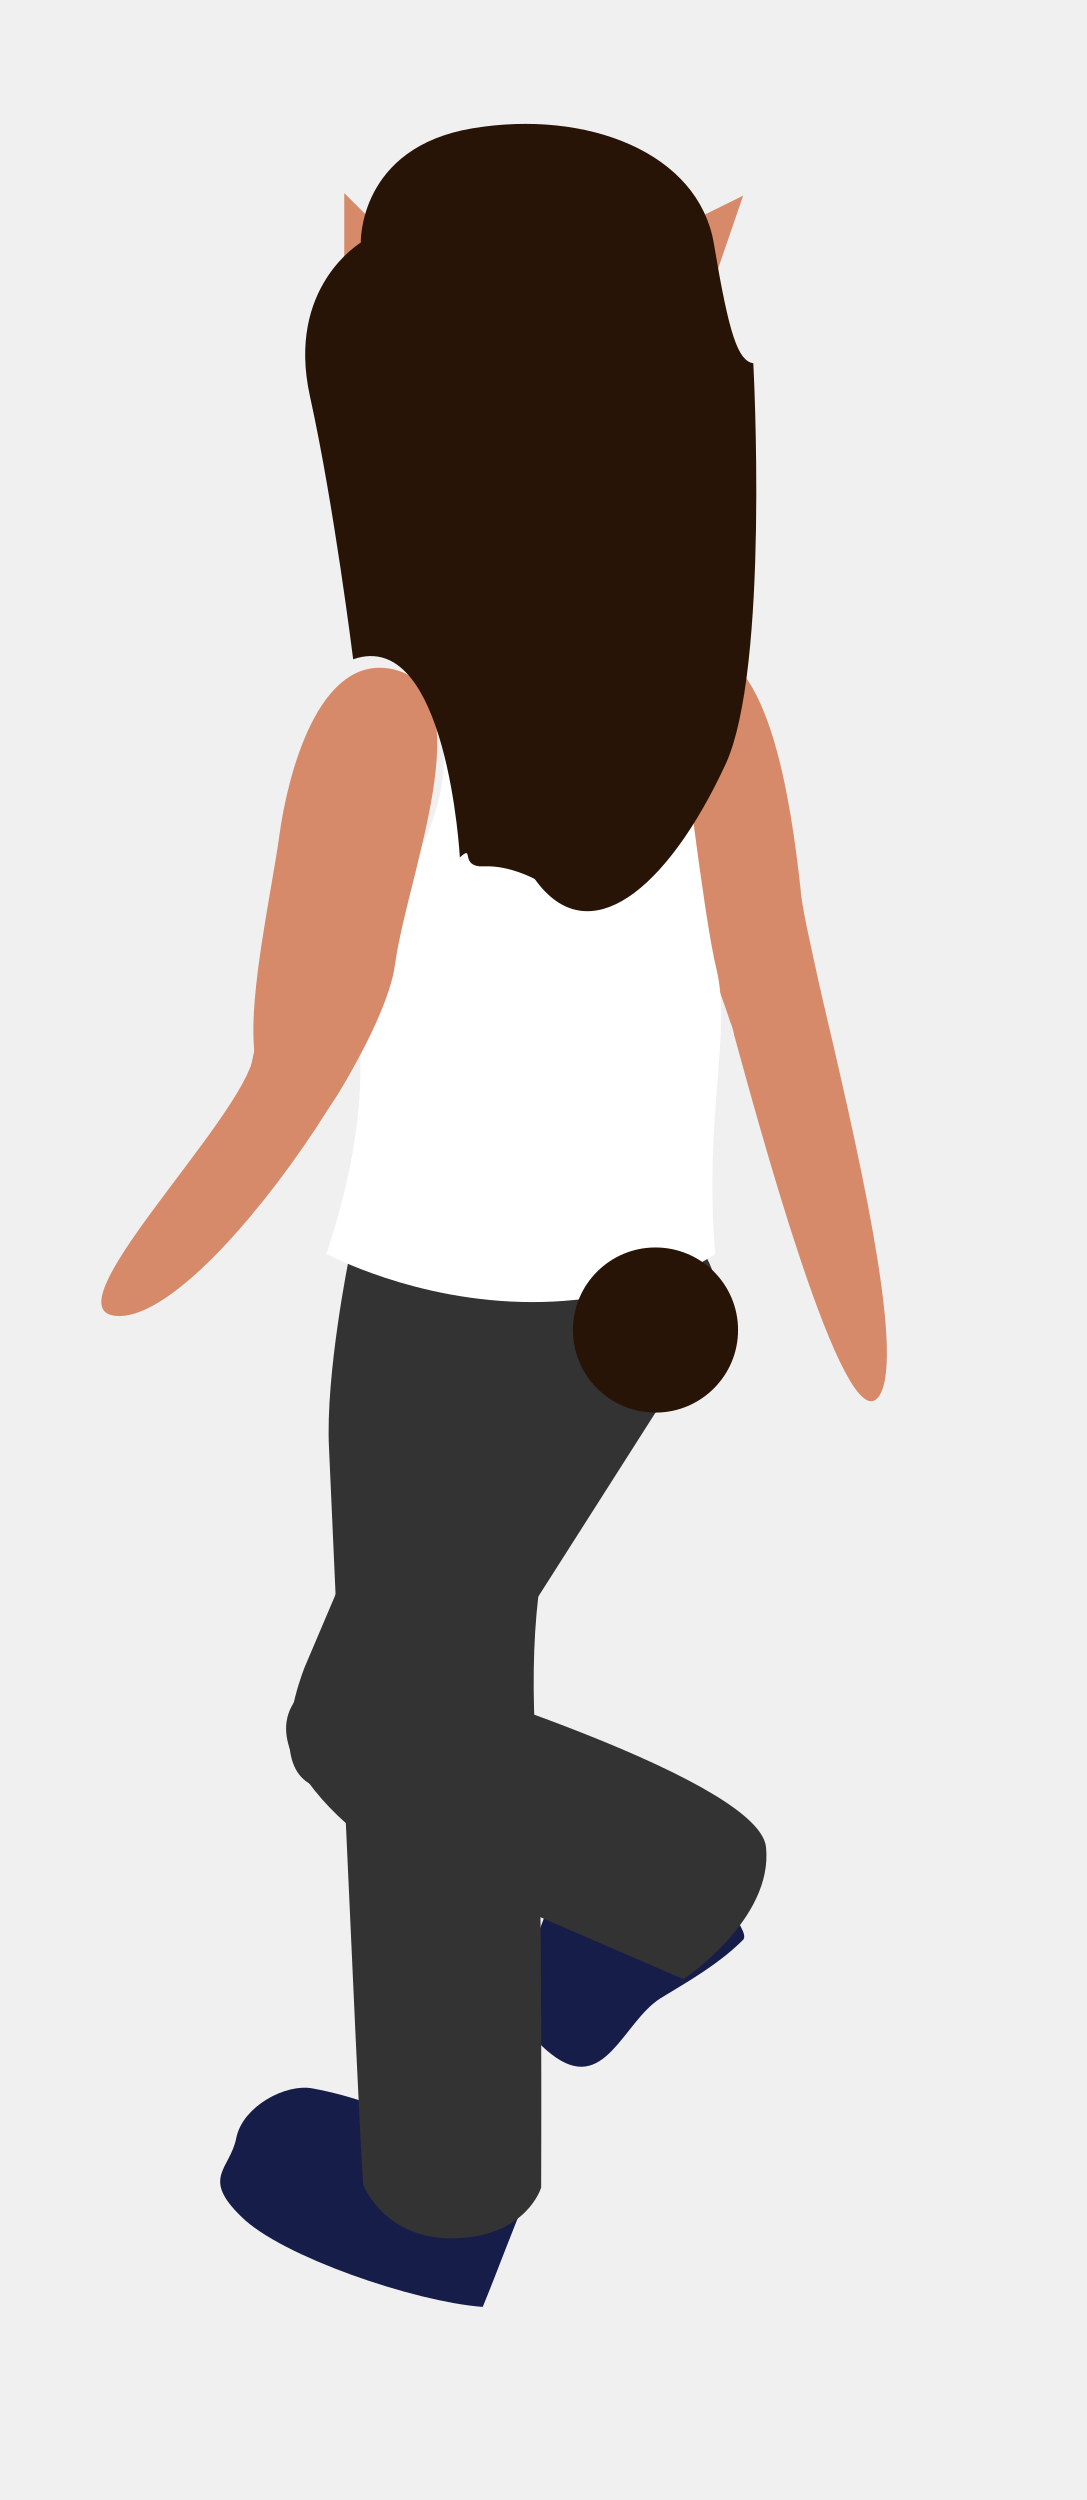
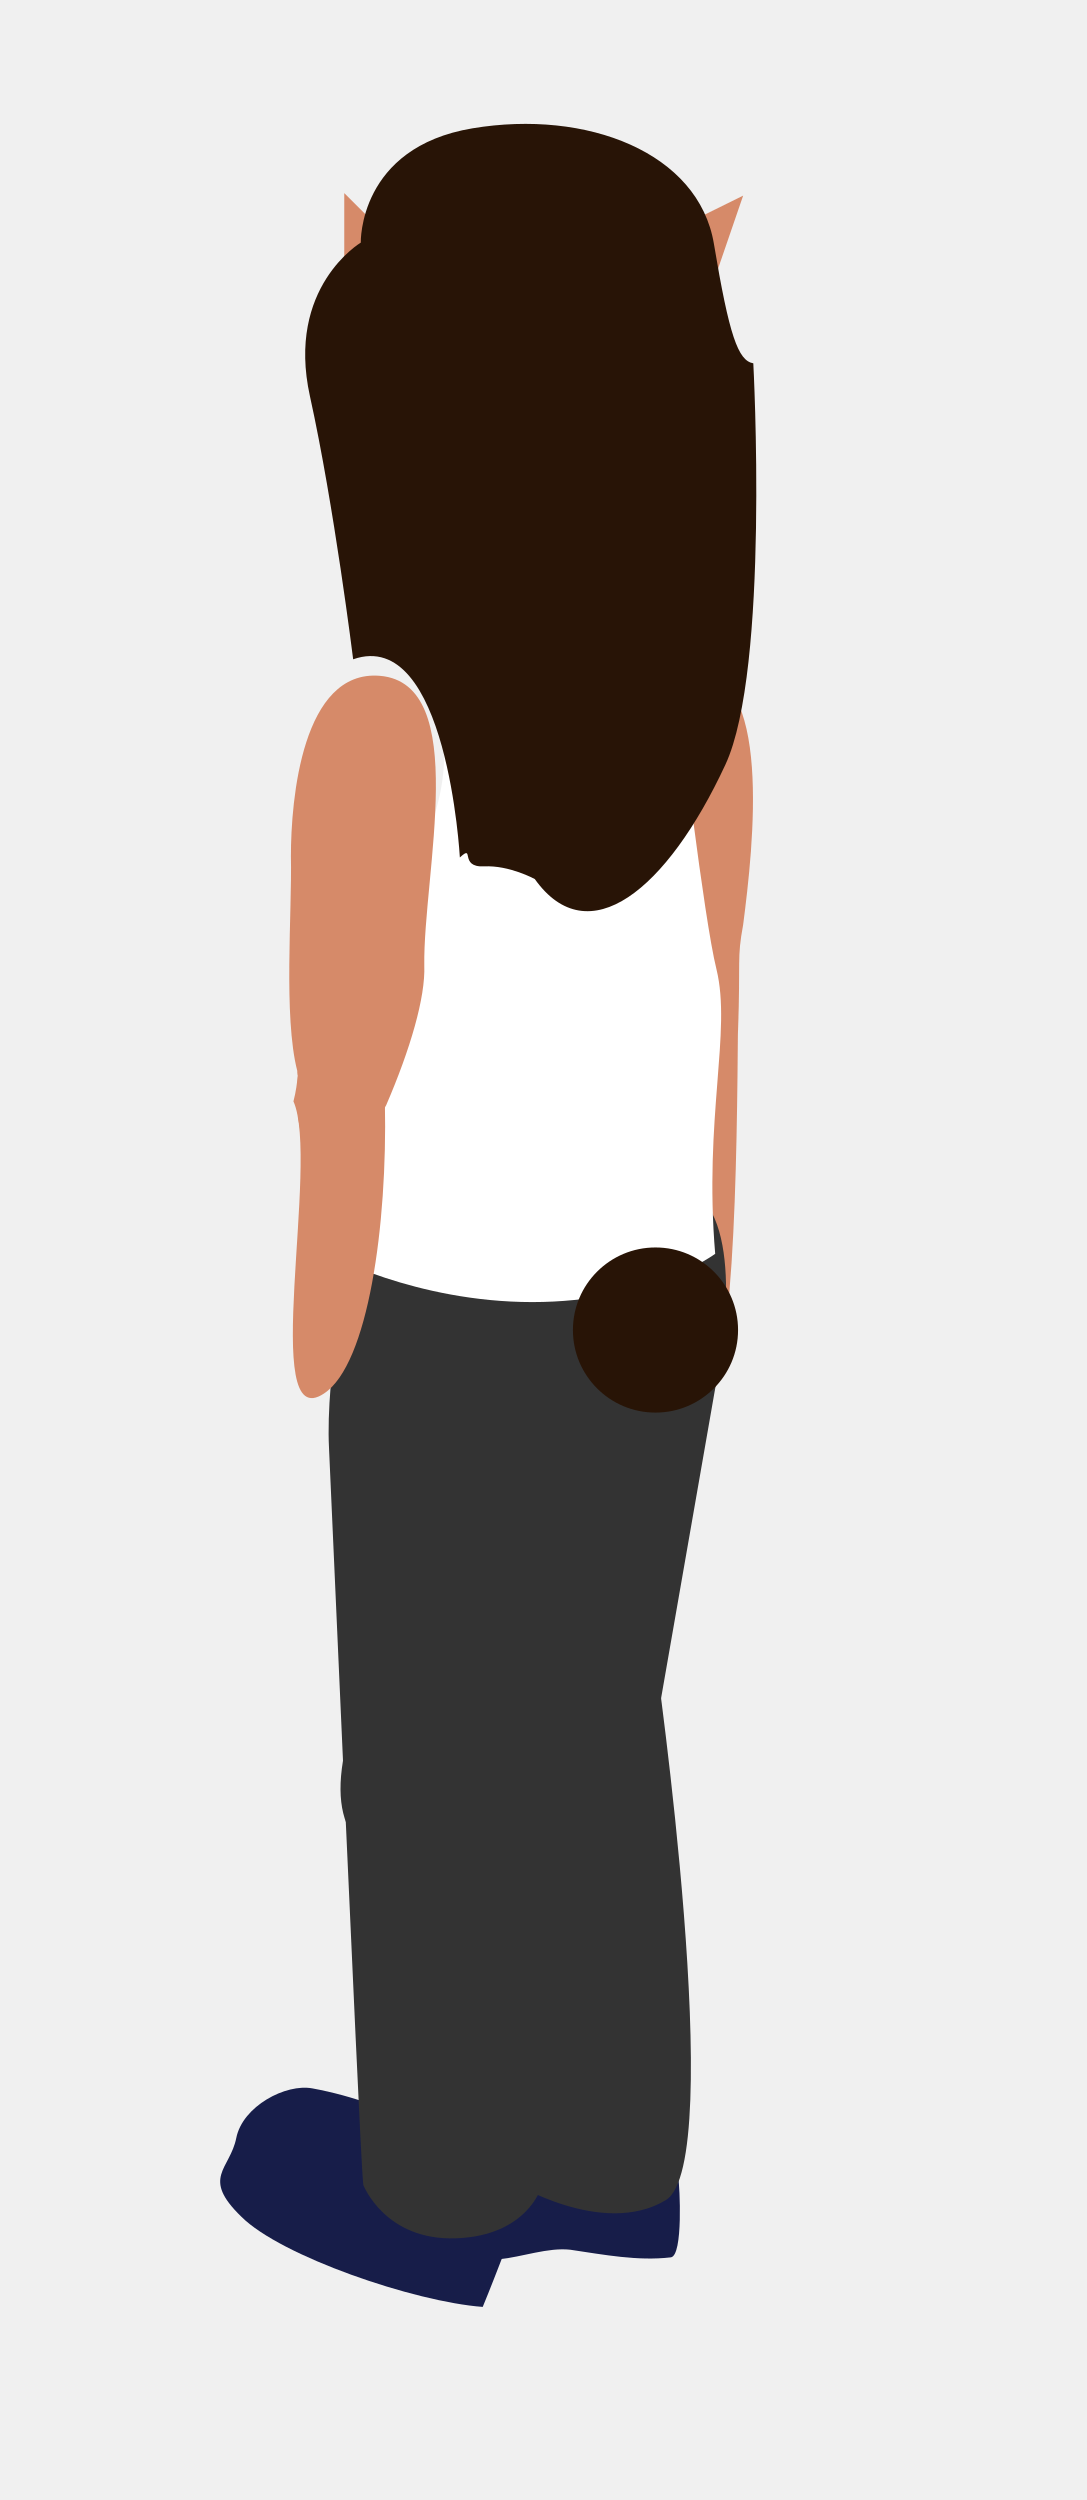
<svg xmlns="http://www.w3.org/2000/svg" version="1.1" id="Layer_1" x="0px" y="0px" viewBox="0 0 85.5 196.8" style="enable-background:new 0 0 85.5 196.8;" xml:space="preserve">
  <style type="text/css">
	.st0{fill:#D68A69;}
	.st1{fill:#171D49;}
	.st2{fill:#333333;}
	.st3{fill:#FFFFFF;}
	.st4{fill:#281406;}
- 
- 
- 	@-webkit-keyframes leg_back_top {
- 	  0% {
- 	      -webkit-transform-origin: 20% 40%;
- 	              transform-origin: 20% 40%;
- 	      -webkit-transform: translate(0%, -10%) rotateZ(0deg);
- 	              transform: translate(0%, -10%) rotateZ(0deg);
- 	  }
- 	  15% {
- 	      -webkit-transform-origin: 20% 40%;
- 	              transform-origin: 20% 40%;
- 	      -webkit-transform: translate(-10%, -10%) rotateZ(-20deg);
- 	              transform: translate(-10%, -10%) rotateZ(-20deg);
- 	  }
- 	  30% {
- 	      -webkit-transform-origin: 20% 40%;
- 	              transform-origin: 20% 40%;
- 	      -webkit-transform: translate(5%, -10%) rotateZ(-20deg);
- 	              transform: translate(5%, -10%) rotateZ(-20deg);
- 	  }
- 	  45% {
- 	      -webkit-transform-origin: 20% 40%;
- 	              transform-origin: 20% 40%;
- 	      -webkit-transform: translate(-10%, 0%) rotateZ(-30deg);
- 	              transform: translate(-10%, 0%) rotateZ(-30deg);
- 	  }
- 	  60% {
- 	      -webkit-transform-origin: 20% 40%;
- 	              transform-origin: 20% 40%;
- 	      -webkit-transform: translate(-10%, 10%) rotateZ(-40deg);
- 	              transform: translate(-10%, 10%) rotateZ(-40deg);
- 	  }
- 	  70% {
- 	      -webkit-transform-origin: 20% 40%;
- 	              transform-origin: 20% 40%;
- 	      -webkit-transform: translate(30%, 10%) rotateZ(-50deg);
- 	              transform: translate(30%, 10%) rotateZ(-50deg);
- 	  }
- 	  80% {
- 	      -webkit-transform-origin: 20% 40%;
- 	              transform-origin: 20% 40%;
- 	      -webkit-transform: translate(30%, 10%) rotateZ(-30deg);
- 	              transform: translate(30%, 10%) rotateZ(-30deg);
- 	  }
- 	}
- 	@keyframes leg_back_top {
- 	  0% {
- 	      -webkit-transform-origin: 20% 40%;
- 	              transform-origin: 20% 40%;
- 	      -webkit-transform: translate(0%, -10%) rotateZ(0deg);
- 	              transform: translate(0%, -10%) rotateZ(0deg);
- 	  }
- 	  15% {
- 	      -webkit-transform-origin: 20% 40%;
- 	              transform-origin: 20% 40%;
- 	      -webkit-transform: translate(-10%, -10%) rotateZ(-20deg);
- 	              transform: translate(-10%, -10%) rotateZ(-20deg);
- 	  }
- 	  30% {
- 	      -webkit-transform-origin: 20% 40%;
- 	              transform-origin: 20% 40%;
- 	      -webkit-transform: translate(5%, -10%) rotateZ(-20deg);
- 	              transform: translate(5%, -10%) rotateZ(-20deg);
- 	  }
- 	  45% {
- 	      -webkit-transform-origin: 20% 40%;
- 	              transform-origin: 20% 40%;
- 	      -webkit-transform: translate(-10%, 0%) rotateZ(-30deg);
- 	              transform: translate(-10%, 0%) rotateZ(-30deg);
- 	  }
- 	  60% {
- 	      -webkit-transform-origin: 20% 40%;
- 	              transform-origin: 20% 40%;
- 	      -webkit-transform: translate(-10%, 10%) rotateZ(-40deg);
- 	              transform: translate(-10%, 10%) rotateZ(-40deg);
- 	  }
- 	  70% {
- 	      -webkit-transform-origin: 20% 40%;
- 	              transform-origin: 20% 40%;
- 	      -webkit-transform: translate(30%, 10%) rotateZ(-50deg);
- 	              transform: translate(30%, 10%) rotateZ(-50deg);
- 	  }
- 	  80% {
- 	      -webkit-transform-origin: 20% 40%;
- 	              transform-origin: 20% 40%;
- 	      -webkit-transform: translate(30%, 10%) rotateZ(-30deg);
- 	              transform: translate(30%, 10%) rotateZ(-30deg);
- 	  }
- 	}
- 	@-webkit-keyframes leg_back_bot {
- 	    0% {
- 	        -webkit-transform-origin: 20% 40%;
- 	                transform-origin: 20% 40%;
- 	        -webkit-transform: translate(-10%, -30%) rotateZ(60deg);
- 	                transform: translate(-10%, -30%) rotateZ(60deg);
- 	    }
- 	    15% {
- 	        -webkit-transform-origin: 20% 40%;
- 	                transform-origin: 20% 40%;
- 	        -webkit-transform: translate(-0%, -40%) rotateZ(70deg);
- 	                transform: translate(-0%, -40%) rotateZ(70deg);
- 	    }
- 	    30% {
- 	        -webkit-transform-origin: 20% 40%;
- 	                transform-origin: 20% 40%;
- 	        -webkit-transform: translate(10%, 0%) rotateZ(60deg);
- 	                transform: translate(10%, 0%) rotateZ(60deg);
- 	    }
- 	    45% {
- 	        -webkit-transform-origin: 20% 40%;
- 	                transform-origin: 20% 40%;
- 	        -webkit-transform: translate(15%, 0%) rotateZ(60deg);
- 	                transform: translate(15%, 0%) rotateZ(60deg);
- 	    }
- 	    60% {
- 	        -webkit-transform-origin: 20% 40%;
- 	                transform-origin: 20% 40%;
- 	        -webkit-transform: translate(20%, 0%) rotateZ(60deg);
- 	                transform: translate(20%, 0%) rotateZ(60deg);
- 	    }
- 	    70% {
- 	        -webkit-transform-origin: 20% 40%;
- 	                transform-origin: 20% 40%;
- 	        -webkit-transform: translate(70%, 0%) rotateZ(30deg);
- 	                transform: translate(70%, 0%) rotateZ(30deg);
- 	    }
- 	    80% {
- 	        -webkit-transform-origin: 20% 40%;
- 	                transform-origin: 20% 40%;
- 	        -webkit-transform: translate(50%, 0%) rotateZ(20deg);
- 	                transform: translate(50%, 0%) rotateZ(20deg);
- 	    }
- 	}
- 	@keyframes leg_back_bot {
- 	    0% {
- 	        -webkit-transform-origin: 20% 40%;
- 	                transform-origin: 20% 40%;
- 	        -webkit-transform: translate(-10%, -30%) rotateZ(60deg);
- 	                transform: translate(-10%, -30%) rotateZ(60deg);
- 	    }
- 	    15% {
- 	        -webkit-transform-origin: 20% 40%;
- 	                transform-origin: 20% 40%;
- 	        -webkit-transform: translate(-0%, -40%) rotateZ(70deg);
- 	                transform: translate(-0%, -40%) rotateZ(70deg);
- 	    }
- 	    30% {
- 	        -webkit-transform-origin: 20% 40%;
- 	                transform-origin: 20% 40%;
- 	        -webkit-transform: translate(10%, 0%) rotateZ(60deg);
- 	                transform: translate(10%, 0%) rotateZ(60deg);
- 	    }
- 	    45% {
- 	        -webkit-transform-origin: 20% 40%;
- 	                transform-origin: 20% 40%;
- 	        -webkit-transform: translate(15%, 0%) rotateZ(60deg);
- 	                transform: translate(15%, 0%) rotateZ(60deg);
- 	    }
- 	    60% {
- 	        -webkit-transform-origin: 20% 40%;
- 	                transform-origin: 20% 40%;
- 	        -webkit-transform: translate(20%, 0%) rotateZ(60deg);
- 	                transform: translate(20%, 0%) rotateZ(60deg);
- 	    }
- 	    70% {
- 	        -webkit-transform-origin: 20% 40%;
- 	                transform-origin: 20% 40%;
- 	        -webkit-transform: translate(70%, 0%) rotateZ(30deg);
- 	                transform: translate(70%, 0%) rotateZ(30deg);
- 	    }
- 	    80% {
- 	        -webkit-transform-origin: 20% 40%;
- 	                transform-origin: 20% 40%;
- 	        -webkit-transform: translate(50%, 0%) rotateZ(20deg);
- 	                transform: translate(50%, 0%) rotateZ(20deg);
- 	    }
- 	}
- 	@-webkit-keyframes foot_back {
- 	  0% {
- 	      -webkit-transform-origin: 20% 40%;
- 	              transform-origin: 20% 40%;
- 	      -webkit-transform: translate(-140%, 30%) rotateZ(10deg);
- 	              transform: translate(-140%, 30%) rotateZ(10deg);
- 	  }
- 	  15% {
- 	      -webkit-transform-origin: 20% 40%;
- 	              transform-origin: 20% 40%;
- 	      -webkit-transform: translate(-105%, 5%) rotateZ(60deg);
- 	              transform: translate(-105%, 5%) rotateZ(60deg);
- 	  }
- 	  30% {
- 	      -webkit-transform-origin: 20% 40%;
- 	              transform-origin: 20% 40%;
- 	      -webkit-transform: translate(-110%, 80%) rotateZ(40deg);
- 	              transform: translate(-110%, 80%) rotateZ(40deg);
- 	  }
- 	  45% {
- 	      -webkit-transform-origin: 20% 40%;
- 	              transform-origin: 20% 40%;
- 	      -webkit-transform: translate(-80%, 80%) rotateZ(40deg);
- 	              transform: translate(-80%, 80%) rotateZ(40deg);
- 	  }
- 	  60% {
- 	      -webkit-transform-origin: 20% 40%;
- 	              transform-origin: 20% 40%;
- 	      -webkit-transform: translate(-60%, 90%) rotateZ(20deg);
- 	              transform: translate(-60%, 90%) rotateZ(20deg);
- 	  }
- 	  70% {
- 	      -webkit-transform-origin: 20% 40%;
- 	              transform-origin: 20% 40%;
- 	      -webkit-transform: translate(150%, 100%) rotateZ(-50deg);
- 	              transform: translate(150%, 100%) rotateZ(-50deg);
- 	  }
- 	  80% {
- 	      -webkit-transform-origin: 20% 40%;
- 	              transform-origin: 20% 40%;
- 	      -webkit-transform: translate(130%, 80%) rotateZ(-60deg);
- 	              transform: translate(130%, 80%) rotateZ(-60deg);
- 	  }
- 	}
- 	@keyframes foot_back {
- 	  0% {
- 	      -webkit-transform-origin: 20% 40%;
- 	              transform-origin: 20% 40%;
- 	      -webkit-transform: translate(-140%, 30%) rotateZ(10deg);
- 	              transform: translate(-140%, 30%) rotateZ(10deg);
- 	  }
- 	  15% {
- 	      -webkit-transform-origin: 20% 40%;
- 	              transform-origin: 20% 40%;
- 	      -webkit-transform: translate(-105%, 5%) rotateZ(60deg);
- 	              transform: translate(-105%, 5%) rotateZ(60deg);
- 	  }
- 	  30% {
- 	      -webkit-transform-origin: 20% 40%;
- 	              transform-origin: 20% 40%;
- 	      -webkit-transform: translate(-110%, 80%) rotateZ(40deg);
- 	              transform: translate(-110%, 80%) rotateZ(40deg);
- 	  }
- 	  45% {
- 	      -webkit-transform-origin: 20% 40%;
- 	              transform-origin: 20% 40%;
- 	      -webkit-transform: translate(-80%, 80%) rotateZ(40deg);
- 	              transform: translate(-80%, 80%) rotateZ(40deg);
- 	  }
- 	  60% {
- 	      -webkit-transform-origin: 20% 40%;
- 	              transform-origin: 20% 40%;
- 	      -webkit-transform: translate(-60%, 90%) rotateZ(20deg);
- 	              transform: translate(-60%, 90%) rotateZ(20deg);
- 	  }
- 	  70% {
- 	      -webkit-transform-origin: 20% 40%;
- 	              transform-origin: 20% 40%;
- 	      -webkit-transform: translate(150%, 100%) rotateZ(-50deg);
- 	              transform: translate(150%, 100%) rotateZ(-50deg);
- 	  }
- 	  80% {
- 	      -webkit-transform-origin: 20% 40%;
- 	              transform-origin: 20% 40%;
- 	      -webkit-transform: translate(130%, 80%) rotateZ(-60deg);
- 	              transform: translate(130%, 80%) rotateZ(-60deg);
- 	  }
- 	}
- 
- 
- 	@-webkit-keyframes leg_front_top {
- 	  0% {
- 	      -webkit-transform-origin: 20% 40%;
- 	              transform-origin: 20% 40%;
- 	      -webkit-transform: translate(0%, 0%) rotateZ(-10deg);
- 	              transform: translate(0%, 0%) rotateZ(-10deg);
- 	  }
- 	  15% {
- 	      -webkit-transform-origin: 20% 40%;
- 	              transform-origin: 20% 40%;
- 	      -webkit-transform: translate(10%, 0%) rotateZ(-10deg);
- 	              transform: translate(10%, 0%) rotateZ(-10deg);
- 	  }
- 	  30% {
- 	      -webkit-transform-origin: 20% 40%;
- 	              transform-origin: 20% 40%;
- 	      -webkit-transform: translate(10%, 0%) rotateZ(-10deg);
- 	              transform: translate(10%, 0%) rotateZ(-10deg);
- 	  }
- 	  45% {
- 	      -webkit-transform-origin: 20% 40%;
- 	              transform-origin: 20% 40%;
- 	      -webkit-transform: translate(-20%, 0%) rotateZ(20deg);
- 	              transform: translate(-20%, 0%) rotateZ(20deg);
- 	  }
- 	  60% {
- 	      -webkit-transform-origin: 20% 40%;
- 	              transform-origin: 20% 40%;
- 	      -webkit-transform: translate(-20%, -10%) rotateZ(30deg);
- 	              transform: translate(-20%, -10%) rotateZ(30deg);
- 	  }
- 	  70% {
- 	      -webkit-transform-origin: 20% 40%;
- 	              transform-origin: 20% 40%;
- 	      -webkit-transform: translate(-0%, -10%) rotateZ(0deg);
- 	              transform: translate(-0%, -10%) rotateZ(0deg);
- 	  }
- 	  80% {
- 	      -webkit-transform-origin: 20% 40%;
- 	              transform-origin: 20% 40%;
- 	      -webkit-transform: translate(-10%, -10%) rotateZ(10deg);
- 	              transform: translate(-10%, -10%) rotateZ(10deg);
- 	  }
- 	}
- 
- 
- 	@keyframes leg_front_top {
- 	  0% {
- 	      -webkit-transform-origin: 20% 40%;
- 	              transform-origin: 20% 40%;
- 	      -webkit-transform: translate(0%, 0%) rotateZ(-10deg);
- 	              transform: translate(0%, 0%) rotateZ(-10deg);
- 	  }
- 	  15% {
- 	      -webkit-transform-origin: 20% 40%;
- 	              transform-origin: 20% 40%;
- 	      -webkit-transform: translate(10%, 0%) rotateZ(-10deg);
- 	              transform: translate(10%, 0%) rotateZ(-10deg);
- 	  }
- 	  30% {
- 	      -webkit-transform-origin: 20% 40%;
- 	              transform-origin: 20% 40%;
- 	      -webkit-transform: translate(10%, 0%) rotateZ(-10deg);
- 	              transform: translate(10%, 0%) rotateZ(-10deg);
- 	  }
- 	  45% {
- 	      -webkit-transform-origin: 20% 40%;
- 	              transform-origin: 20% 40%;
- 	      -webkit-transform: translate(-20%, 0%) rotateZ(20deg);
- 	              transform: translate(-20%, 0%) rotateZ(20deg);
- 	  }
- 	  60% {
- 	      -webkit-transform-origin: 20% 40%;
- 	              transform-origin: 20% 40%;
- 	      -webkit-transform: translate(-20%, -10%) rotateZ(30deg);
- 	              transform: translate(-20%, -10%) rotateZ(30deg);
- 	  }
- 	  70% {
- 	      -webkit-transform-origin: 20% 40%;
- 	              transform-origin: 20% 40%;
- 	      -webkit-transform: translate(-0%, -10%) rotateZ(0deg);
- 	              transform: translate(-0%, -10%) rotateZ(0deg);
- 	  }
- 	  80% {
- 	      -webkit-transform-origin: 20% 40%;
- 	              transform-origin: 20% 40%;
- 	      -webkit-transform: translate(-10%, -10%) rotateZ(10deg);
- 	              transform: translate(-10%, -10%) rotateZ(10deg);
- 	  }
- 	}
- 	@-webkit-keyframes leg_front_bot {
- 
- 	  0% {
- 	      -webkit-transform-origin: 20% 40%;
- 	              transform-origin: 20% 40%;
- 	      -webkit-transform: translate(30%, 0%) rotateZ(-10deg);
- 	              transform: translate(30%, 0%) rotateZ(-10deg);
- 	  }
- 	  15% {
- 	      -webkit-transform-origin: 20% 40%;
- 	              transform-origin: 20% 40%;
- 	      -webkit-transform: translate(80%, 0%) rotateZ(-10deg);
- 	              transform: translate(80%, 0%) rotateZ(-10deg);
- 	  }
- 	  30% {
- 	      -webkit-transform-origin: 20% 40%;
- 	              transform-origin: 20% 40%;
- 	      -webkit-transform: translate(60%, 0%) rotateZ(-10deg);
- 	              transform: translate(60%, 0%) rotateZ(-10deg);
- 	  }
- 	  45% {
- 	      -webkit-transform-origin: 20% 40%;
- 	              transform-origin: 20% 40%;
- 	      -webkit-transform: translate(5%, 10%) rotateZ(-50deg);
- 	              transform: translate(5%, 10%) rotateZ(-50deg);
- 	  }
- 	  60% {
- 	      -webkit-transform-origin: 20% 40%;
- 	              transform-origin: 20% 40%;
- 	      -webkit-transform: translate(-120%, -10%) rotateZ(-10deg);
- 	              transform: translate(-120%, -10%) rotateZ(-10deg);
- 	  }
- 	  70% {
- 	      -webkit-transform-origin: 20% 40%;
- 	              transform-origin: 20% 40%;
- 	      -webkit-transform: translate(-10%, -10%) rotateZ(0deg);
- 	              transform: translate(-10%, -10%) rotateZ(0deg);
- 	  }
- 	  80% {
- 	      -webkit-transform-origin: 20% 40%;
- 	              transform-origin: 20% 40%;
- 	      -webkit-transform: translate(-40%, 0%) rotateZ(-10deg);
- 	              transform: translate(-40%, 0%) rotateZ(-10deg);
- 	  }
- 	}
- 	@keyframes leg_front_bot {
- 
- 	  0% {
- 	      -webkit-transform-origin: 20% 40%;
- 	              transform-origin: 20% 40%;
- 	      -webkit-transform: translate(30%, 0%) rotateZ(-10deg);
- 	              transform: translate(30%, 0%) rotateZ(-10deg);
- 	  }
- 	  15% {
- 	      -webkit-transform-origin: 20% 40%;
- 	              transform-origin: 20% 40%;
- 	      -webkit-transform: translate(80%, 0%) rotateZ(-10deg);
- 	              transform: translate(80%, 0%) rotateZ(-10deg);
- 	  }
- 	  30% {
- 	      -webkit-transform-origin: 20% 40%;
- 	              transform-origin: 20% 40%;
- 	      -webkit-transform: translate(60%, 0%) rotateZ(-10deg);
- 	              transform: translate(60%, 0%) rotateZ(-10deg);
- 	  }
- 	  45% {
- 	      -webkit-transform-origin: 20% 40%;
- 	              transform-origin: 20% 40%;
- 	      -webkit-transform: translate(5%, 10%) rotateZ(-50deg);
- 	              transform: translate(5%, 10%) rotateZ(-50deg);
- 	  }
- 	  60% {
- 	      -webkit-transform-origin: 20% 40%;
- 	              transform-origin: 20% 40%;
- 	      -webkit-transform: translate(-120%, -10%) rotateZ(-10deg);
- 	              transform: translate(-120%, -10%) rotateZ(-10deg);
- 	  }
- 	  70% {
- 	      -webkit-transform-origin: 20% 40%;
- 	              transform-origin: 20% 40%;
- 	      -webkit-transform: translate(-10%, -10%) rotateZ(0deg);
- 	              transform: translate(-10%, -10%) rotateZ(0deg);
- 	  }
- 	  80% {
- 	      -webkit-transform-origin: 20% 40%;
- 	              transform-origin: 20% 40%;
- 	      -webkit-transform: translate(-40%, 0%) rotateZ(-10deg);
- 	              transform: translate(-40%, 0%) rotateZ(-10deg);
- 	  }
- 	}
- 
- 	@-webkit-keyframes foot_front {
- 	  0% {
- 	      -webkit-transform-origin: 20% 40%;
- 	              transform-origin: 20% 40%;
- 	      -webkit-transform: translate(20%, 0%) rotateZ(-10deg);
- 	              transform: translate(20%, 0%) rotateZ(-10deg);
- 	  }
- 	  15% {
- 	      -webkit-transform-origin: 20% 40%;
- 	              transform-origin: 20% 40%;
- 	      -webkit-transform: translate(60%, 0%) rotateZ(-10deg);
- 	              transform: translate(60%, 0%) rotateZ(-10deg);
- 	  }
- 	  30% {
- 	      -webkit-transform-origin: 20% 40%;
- 	              transform-origin: 20% 40%;
- 	      -webkit-transform: translate(50%, 30%) rotateZ(-40deg);
- 	              transform: translate(50%, 30%) rotateZ(-40deg);
- 	  }
- 	  45% {
- 	      -webkit-transform-origin: 20% 40%;
- 	              transform-origin: 20% 40%;
- 	      -webkit-transform: translate(80%, -10%) rotateZ(-60deg);
- 	              transform: translate(80%, -10%) rotateZ(-60deg);
- 	  }
- 	  60% {
- 	      -webkit-transform-origin: 20% 40%;
- 	              transform-origin: 20% 40%;
- 	      -webkit-transform: translate(-70%, -10%) rotateZ(-20deg);
- 	              transform: translate(-70%, -10%) rotateZ(-20deg);
- 	  }
- 	  70% {
- 	      -webkit-transform-origin: 20% 40%;
- 	              transform-origin: 20% 40%;
- 	      -webkit-transform: translate(-10%, -40%) rotateZ(20deg);
- 	              transform: translate(-10%, -40%) rotateZ(20deg);
- 	  }
- 	  80% {
- 	      -webkit-transform-origin: 20% 40%;
- 	              transform-origin: 20% 40%;
- 	      -webkit-transform: translate(-10%, -10%) rotateZ(-20deg);
- 	              transform: translate(-10%, -10%) rotateZ(-20deg);
- 	  }
- 	}
- 
- 	@keyframes foot_front {
- 	  0% {
- 	      -webkit-transform-origin: 20% 40%;
- 	              transform-origin: 20% 40%;
- 	      -webkit-transform: translate(20%, 0%) rotateZ(-10deg);
- 	              transform: translate(20%, 0%) rotateZ(-10deg);
- 	  }
- 	  15% {
- 	      -webkit-transform-origin: 20% 40%;
- 	              transform-origin: 20% 40%;
- 	      -webkit-transform: translate(60%, 0%) rotateZ(-10deg);
- 	              transform: translate(60%, 0%) rotateZ(-10deg);
- 	  }
- 	  30% {
- 	      -webkit-transform-origin: 20% 40%;
- 	              transform-origin: 20% 40%;
- 	      -webkit-transform: translate(50%, 30%) rotateZ(-40deg);
- 	              transform: translate(50%, 30%) rotateZ(-40deg);
- 	  }
- 	  45% {
- 	      -webkit-transform-origin: 20% 40%;
- 	              transform-origin: 20% 40%;
- 	      -webkit-transform: translate(80%, -10%) rotateZ(-60deg);
- 	              transform: translate(80%, -10%) rotateZ(-60deg);
- 	  }
- 	  60% {
- 	      -webkit-transform-origin: 20% 40%;
- 	              transform-origin: 20% 40%;
- 	      -webkit-transform: translate(-70%, -10%) rotateZ(-20deg);
- 	              transform: translate(-70%, -10%) rotateZ(-20deg);
- 	  }
- 	  70% {
- 	      -webkit-transform-origin: 20% 40%;
- 	              transform-origin: 20% 40%;
- 	      -webkit-transform: translate(-10%, -40%) rotateZ(20deg);
- 	              transform: translate(-10%, -40%) rotateZ(20deg);
- 	  }
- 	  80% {
- 	      -webkit-transform-origin: 20% 40%;
- 	              transform-origin: 20% 40%;
- 	      -webkit-transform: translate(-10%, -10%) rotateZ(-20deg);
- 	              transform: translate(-10%, -10%) rotateZ(-20deg);
- 	  }
- 	}
- 
- 
- 	@-webkit-keyframes arm_back_top {
- 	  0% {
- 	      -webkit-transform-origin: 20% 40%;
- 	              transform-origin: 20% 40%;
- 	      -webkit-transform: translate(0%, 0%) rotateZ(0deg);
- 	              transform: translate(0%, 0%) rotateZ(0deg);
- 	  }
- 	  45% {
- 	      -webkit-transform-origin: 20% 40%;
- 	              transform-origin: 20% 40%;
- 	      -webkit-transform: translate(-20%, 0%) rotateZ(20deg);
- 	              transform: translate(-20%, 0%) rotateZ(20deg);
- 	  }
- 	}
- 
- 
- 	@keyframes arm_back_top {
- 	  0% {
- 	      -webkit-transform-origin: 20% 40%;
- 	              transform-origin: 20% 40%;
- 	      -webkit-transform: translate(0%, 0%) rotateZ(0deg);
- 	              transform: translate(0%, 0%) rotateZ(0deg);
- 	  }
- 	  45% {
- 	      -webkit-transform-origin: 20% 40%;
- 	              transform-origin: 20% 40%;
- 	      -webkit-transform: translate(-20%, 0%) rotateZ(20deg);
- 	              transform: translate(-20%, 0%) rotateZ(20deg);
- 	  }
- 	}
- 
- 	@-webkit-keyframes arm_back_bot {
- 	  0% {
- 	      -webkit-transform-origin: 20% 40%;
- 	              transform-origin: 20% 40%;
- 	      -webkit-transform: translate(0%, 0%) rotateZ(0deg);
- 	              transform: translate(0%, 0%) rotateZ(0deg);
- 	  }
- 	    45% {
- 	        -webkit-transform-origin: 20% 40%;
- 	                transform-origin: 20% 40%;
- 	        -webkit-transform: translate(-120%, 0%) rotateZ(30deg);
- 	                transform: translate(-120%, 0%) rotateZ(30deg);
- 	    }
- 	}
- 
- 	@keyframes arm_back_bot {
- 	  0% {
- 	      -webkit-transform-origin: 20% 40%;
- 	              transform-origin: 20% 40%;
- 	      -webkit-transform: translate(0%, 0%) rotateZ(0deg);
- 	              transform: translate(0%, 0%) rotateZ(0deg);
- 	  }
- 	    45% {
- 	        -webkit-transform-origin: 20% 40%;
- 	                transform-origin: 20% 40%;
- 	        -webkit-transform: translate(-120%, 0%) rotateZ(30deg);
- 	                transform: translate(-120%, 0%) rotateZ(30deg);
- 	    }
- 	}
- 
- 	@-webkit-keyframes arm_front_top {
- 	  0% {
- 	      -webkit-transform-origin: 20% 40%;
- 	              transform-origin: 20% 40%;
- 	      -webkit-transform: translate(0%, 0%) rotateZ(-0deg);
- 	              transform: translate(0%, 0%) rotateZ(-0deg);
- 	  }
- 	  45% {
- 	      -webkit-transform-origin: 20% 40%;
- 	              transform-origin: 20% 40%;
- 	      -webkit-transform: translate(15%, 5%) rotateZ(-20deg);
- 	              transform: translate(15%, 5%) rotateZ(-20deg);
- 	  }
- 	}
- 
- 	@keyframes arm_front_top {
- 	  0% {
- 	      -webkit-transform-origin: 20% 40%;
- 	              transform-origin: 20% 40%;
- 	      -webkit-transform: translate(0%, 0%) rotateZ(-0deg);
- 	              transform: translate(0%, 0%) rotateZ(-0deg);
- 	  }
- 	  45% {
- 	      -webkit-transform-origin: 20% 40%;
- 	              transform-origin: 20% 40%;
- 	      -webkit-transform: translate(15%, 5%) rotateZ(-20deg);
- 	              transform: translate(15%, 5%) rotateZ(-20deg);
- 	  }
- 	}
- 
- 	@-webkit-keyframes arm_front_bot {
- 	  0% {
- 	      -webkit-transform-origin: 20% 40%;
- 	              transform-origin: 20% 40%;
- 	      -webkit-transform: translate(0%, 0%) rotateZ(0deg);
- 	              transform: translate(0%, 0%) rotateZ(0deg);
- 	  }
- 	  45% {
- 	      -webkit-transform-origin: 20% 40%;
- 	              transform-origin: 20% 40%;
- 	      -webkit-transform: translate(70%, 30%) rotateZ(-50deg);
- 	              transform: translate(70%, 30%) rotateZ(-50deg);
- 	  }
- 	}
- 
- 	@keyframes arm_front_bot {
- 	  0% {
- 	      -webkit-transform-origin: 20% 40%;
- 	              transform-origin: 20% 40%;
- 	      -webkit-transform: translate(0%, 0%) rotateZ(0deg);
- 	              transform: translate(0%, 0%) rotateZ(0deg);
- 	  }
- 	  45% {
- 	      -webkit-transform-origin: 20% 40%;
- 	              transform-origin: 20% 40%;
- 	      -webkit-transform: translate(70%, 30%) rotateZ(-50deg);
- 	              transform: translate(70%, 30%) rotateZ(-50deg);
- 	  }
- 	}
- 
- 	@-webkit-keyframes tail {
- 	  0% {
- 	      -webkit-transform-origin: 20% 40%;
- 	              transform-origin: 20% 40%;
- 	      -webkit-transform: translate(0%, 0%) rotateZ(0deg);
- 	              transform: translate(0%, 0%) rotateZ(0deg);
- 	  }
- 	  50% {
- 	      -webkit-transform-origin: 20% 40%;
- 	              transform-origin: 20% 40%;
- 	      -webkit-transform: translate(-20%, 0%) rotateZ(0deg);
- 	              transform: translate(-20%, 0%) rotateZ(0deg);
- 	  }
- 	}
- 
- 	@keyframes tail {
- 	  0% {
- 	      -webkit-transform-origin: 20% 40%;
- 	              transform-origin: 20% 40%;
- 	      -webkit-transform: translate(0%, 0%) rotateZ(0deg);
- 	              transform: translate(0%, 0%) rotateZ(0deg);
- 	  }
- 	  50% {
- 	      -webkit-transform-origin: 20% 40%;
- 	              transform-origin: 20% 40%;
- 	      -webkit-transform: translate(-20%, 0%) rotateZ(0deg);
- 	              transform: translate(-20%, 0%) rotateZ(0deg);
- 	  }
- 	}
- 
- 
- 
- 
- 
- 
- 
- 
- 
- 	#foot_x5F_front {
- 	  -webkit-animation : foot_front 1.5s linear infinite;
- 	          animation : foot_front 1.5s linear infinite;
- 	}
- 	#foot_x5F_back {
- 	  -webkit-animation : foot_back 1.5s linear infinite;
- 	          animation : foot_back 1.5s linear infinite;
- 	}
- 	#leg_x5F_back_x5F_top {
- 	  -webkit-animation : leg_back_top 1.5s linear infinite;
- 	          animation : leg_back_top 1.5s linear infinite;
- 	}
- 	#leg_x5F_back_x5F_bot{
- 	  -webkit-animation : leg_back_bot 1.5s linear infinite;
- 	          animation : leg_back_bot 1.5s linear infinite;
- 	}
- 	#leg_x5F_front_x5F_bot{
- 	  -webkit-animation : leg_front_bot 1.5s linear infinite;
- 	          animation : leg_front_bot 1.5s linear infinite;
- 	}
- 	#leg_x5F_front_x5F_top{
- 	  -webkit-animation : leg_front_top 1.5s linear infinite;
- 	          animation : leg_front_top 1.5s linear infinite;
- 	}
- 	#arm_x5F_back_x5F_top {
- 	  -webkit-animation : arm_back_top 1.5s linear infinite;
- 	          animation : arm_back_top 1.5s linear infinite;
- 	}
- 	#arm_x5F_back_x5F_bot {
- 	  -webkit-animation : arm_back_bot 1.5s linear infinite;
- 	          animation : arm_back_bot 1.5s linear infinite;
- 	}
- 	#arm_x5F_front_x5F_top {
- 	  -webkit-animation : arm_front_top 1.5s linear infinite;
- 	          animation : arm_front_top 1.5s linear infinite;
- 	}
- 	#arm_x5F_front_x5F_bot {
- 	  -webkit-animation : arm_front_bot 1.5s linear infinite;
- 	          animation : arm_front_bot 1.5s linear infinite;
- 	}
- 	#tail {
- 	  -webkit-animation : tail 1.5s linear infinite;
- 	          animation : tail 1.5s linear infinite;
- 	}
</style>
  <g id="Layer_1_1_">
    <g id="left">
      <g id="_x30_0_2_">
        <polyline class="st0" points="27.1,15.2 27.1,24.2 32.1,20.2    " />
        <polyline class="st0" points="58.5,15.4 50.4,19.4 56.2,22.1    " />
-         <path id="arm_x5F_back_x5F_top" class="st0" d="M64.6,78c-0.8-3.7-1.5-6.6-1.6-8.2c-0.7-6.2-2.5-20.2-8.8-18.5     c-5.3,1.4-3.1,9.6-2,14.8c0.2,0.8,4.4,11.5,5.3,14.4c0.1,0.2,0.2,0.5,0.3,1c1.8,1.5,3.2,2.7,3.9,1.2C63.7,81.4,64.6,80.7,64.6,78     z" />
-         <path id="arm_x5F_back_x5F_bot" class="st0" d="M64.6,78c-1.1-1.6-2.7-2.5-4.6-1.2c-0.7,1.4-2,2.9-2.2,4.7     c1.6,5.8,8.7,32.4,11.4,28.4C71.4,106.7,67.2,89.1,64.6,78z" />
+         <path id="arm_x5F_back_x5F_top" class="st0" d="M58.1,81.1c0.2-5.6-0.1-5.6,0.4-8.3c0.8-6.2,2.4-20.2-4.1-20.1     c-5.5,0.1-5.3,8.6-5.5,13.9c0,0.8,1.5,12.2,1.7,15.2c0,0.2,0.1,0.5,0.1,1c1.4,1.9,2.5,3.4,3.5,2.1C56.4,84.2,57.5,83.7,58.1,81.1     z" />
+         <path id="arm_x5F_back_x5F_bot" class="st0" d="M58.1,80.1c-0.7-1.8-2-3.1-4.2-2.3c-1,1.2-2.6,2.3-3.3,4c0.2,6,0.7,33.5,4.3,30.3     C57.9,109.6,58,91.5,58.1,80.1z" />
        <path id="foot_x5F_front" class="st1" d="M41.6,172.6c-5.2-3.7-10.5-7-17-8.2c-2.1-0.4-5.5,1.4-6,3.9s-2.8,3.1,0.4,6.2     c3.1,3.1,13.6,6.7,19,7.1C39.2,178.7,40.3,175.6,41.6,172.6z" />
-         <path id="foot_x5F_back" class="st1" d="M52,157.3c2.3-1.4,4.6-2.7,6.5-4.6c0.7-0.7-3.1-4.8-3.5-5.2c-0.4-0.5-0.7-0.6-0.4-0.3     c-0.7-0.3-0.6,0.2-1,0.5c-1,0.6-0.2-0.6-2.3-0.2s-7-0.6-8.3,3c-1.3,3.7-3.8,8,0.4,11.2C47.6,165,49,159.2,52,157.3z" />
-         <path id="leg_x5F_back_x5F_top" class="st2" d="M36.2,102.5L24,131.2c0,0-6.5,15.8,10.4,7l17.2-27c0,0,6.4-9.9,2.7-13.5     C50.7,94,36.2,102.5,36.2,102.5z" />
-         <path id="leg_x5F_back_x5F_bot" class="st2" d="M41.1,150.3l12.7,5.5c0,0,7.1-4.7,6.5-10.4s-30.8-14.6-30.8-14.6     s-11.1,1.5-5.3,9.4C30,148.2,41.1,150.3,41.1,150.3z" />
-         <path id="leg_x5F_front_x5F_bot" class="st2" d="M37,133.8c-4.8-2.1-8.7,0.6-10,4.8c0.7,15,1.4,31.5,1.6,33.4     c0,0,1.7,4.4,7.3,4.2c5.6-0.2,6.7-4,6.7-4s0.1-25-0.3-33C41,137.1,39.4,135.2,37,133.8z" />
+         <path id="foot_x5F_back" class="st1" d="M44.9,177.1c2.7,0.4,5.3,0.9,7.9,0.6c1-0.1,0.7-5.7,0.6-6.2c0-0.6-0.2-0.9-0.1-0.5     c-0.3-0.7-0.6-0.2-1.1-0.3c-1.2-0.2,0.2-0.6-1.6-1.6c-1.9-1-5-4.9-8.3-3c-3.4,2-8,3.7-6.8,8.9C36.6,180.2,41.4,176.7,44.9,177.1z     " />
+         <path id="leg_x5F_back_x5F_top" class="st2" d="M39.2,104.9L38.9,136c0,0,0.1,17.1,12.3,2.5l5.5-31.5c0,0,2.1-11.6-2.7-13.5     C49.3,91.5,39.2,104.9,39.2,104.9z" />
+         <path id="leg_x5F_back_x5F_bot" class="st2" d="M39.9,157.9l0.3,13.8c0,0,7.2,4.5,12.2,1.5c4.9-2.9-0.8-42.8-0.8-42.8     s-4.8-0.7-9.6,7.9C37.2,147,39.9,157.9,39.9,157.9z" />
+         <path id="leg_x5F_front_x5F_bot" class="st2" d="M37,133.8c-4.8-2.1-8.7,0.6-10,4.8c0.7,15,1.4,31.5,1.6,33.4     c0,0,1.7,4.4,7.3,4.2s6.7-4,6.7-4s0.1-25-0.3-33C41,137.1,39.4,135.2,37,133.8z" />
        <path id="leg_x5F_front_x5F_top" class="st2" d="M56.3,101.1c-1.1-9.7-25-6.7-28.8-2.2c0,0-1.9,9.3-1.6,15.1     c0.1,2.5,0.6,13.1,1.1,24.6c-1.1,6.7,2.6,8.1,7.4,10.2c2.4,1.4,7.4-4.5,7.9-9.6c0-0.4,0-0.8-0.1-1.2     C41,119.3,45.5,110.4,56.3,101.1z" />
        <path id="chest" class="st3" d="M25.7,98.7c0,0,7,3.8,16.2,3.8c9.3,0,14.4-3.8,14.4-3.8c-0.9-10.7,1.3-17.5,0.1-22.4     c-1-4-2.9-20.3-2.9-20.3c-2.8,6.6-3.1,7.7-3.1,7.7c-3.9-5.8-15.5-5.6-15.5-5.6c0.6,6.2-3.2,11.7-5.1,13s-3.8,0.7-1.9,7.4     C28.7,83.3,28.8,89.3,25.7,98.7z" />
-         <path id="arm_x5F_front_x5F_bot" class="st0" d="M26,78.8c-2.7-0.9-3.7,2.1-6,4.2c-0.8,5.1-16.8,20.6-10.6,20.6     c4.2,0,11.5-8.4,16.5-16.4C25.6,83.4,30.8,79.8,26,78.8z" />
-         <path id="arm_x5F_front_x5F_top" class="st0" d="M31,52.7c-6-1.4-8.4,8.6-9,13c-0.6,4.4-2.4,12.4-2,16.8c0,0.2,0,0.3,0,0.5     c1-3.8-2,5.3,0.6,6.2c4.8,1,3.7-1.2,5.3-2c0.2-0.3,0.4-0.6,0.6-0.9c2.5-4.1,4.3-8,4.6-10.4C32.1,68.7,38.1,54.4,31,52.7z" />
-         <path id="hair" class="st4" d="M42.1,69.2c0,0-2-1.1-4-1s-0.7-1.8-1.9-0.7c0,0-1-18.2-8.4-15.6c0,0-1.5-12.1-3.4-20.7     c-1.9-8.6,4-12.1,4-12.1s-0.2-7.5,8.8-9s17.8,1.9,19,9.1c1.2,7.2,1.9,9.2,3.1,9.4c0,0,1.3,24.1-2.2,31.6     C52.5,70.1,46.3,75.1,42.1,69.2z" />
+         <path id="arm_x5F_front_x5F_bot" class="st0" d="M25.8,79.9c-2.8,0.7-1.9,3.8-2.7,6.8c2.1,4.7-2.7,26.4,2.4,23     c3.5-2.3,5-13.3,4.8-22.8C28,84,30.4,78.1,25.8,79.9z" />
+         <path id="arm_x5F_front_x5F_top" class="st0" d="M29.9,53.2c-6.1-0.5-7,9.7-7,14.2c0.1,4.4-0.6,12.6,0.5,16.9     c0,0.2,0,0.3,0.1,0.5c0.4-3.9-1.2,5.5,1.5,6c4.9,0.3,3.5-1.7,4.9-2.8c0.2-0.3,0.3-0.7,0.5-1c1.9-4.4,3.1-8.5,3-11     C33.3,68.8,37.1,53.8,29.9,53.2z" />
+         <path id="hair" class="st4" d="M42.1,69.2c0,0-2-1.1-4-1s-0.7-1.8-1.9-0.7c0,0-1-18.2-8.4-15.6c0,0-1.5-12.1-3.4-20.7     s4-12.1,4-12.1s-0.2-7.5,8.8-9s17.8,1.9,19,9.1s1.9,9.2,3.1,9.4c0,0,1.3,24.1-2.2,31.6C52.5,70.1,46.3,75.1,42.1,69.2z" />
        <circle id="tail" class="st4" cx="51.6" cy="104.7" r="6.5" />
      </g>
    </g>
  </g>
</svg>
